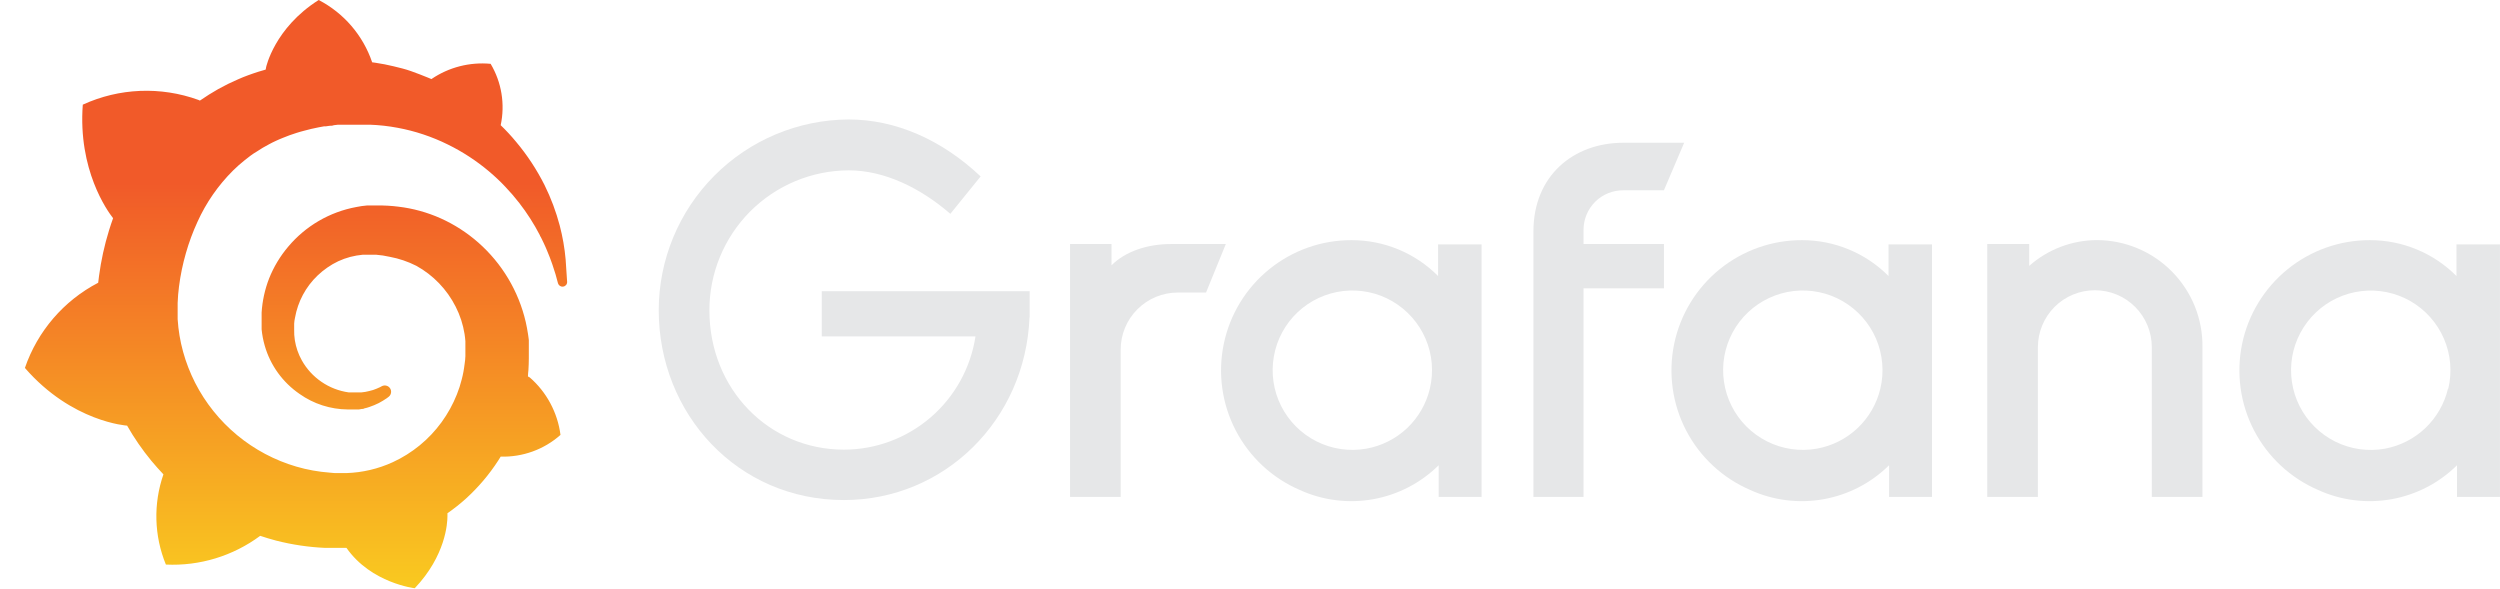
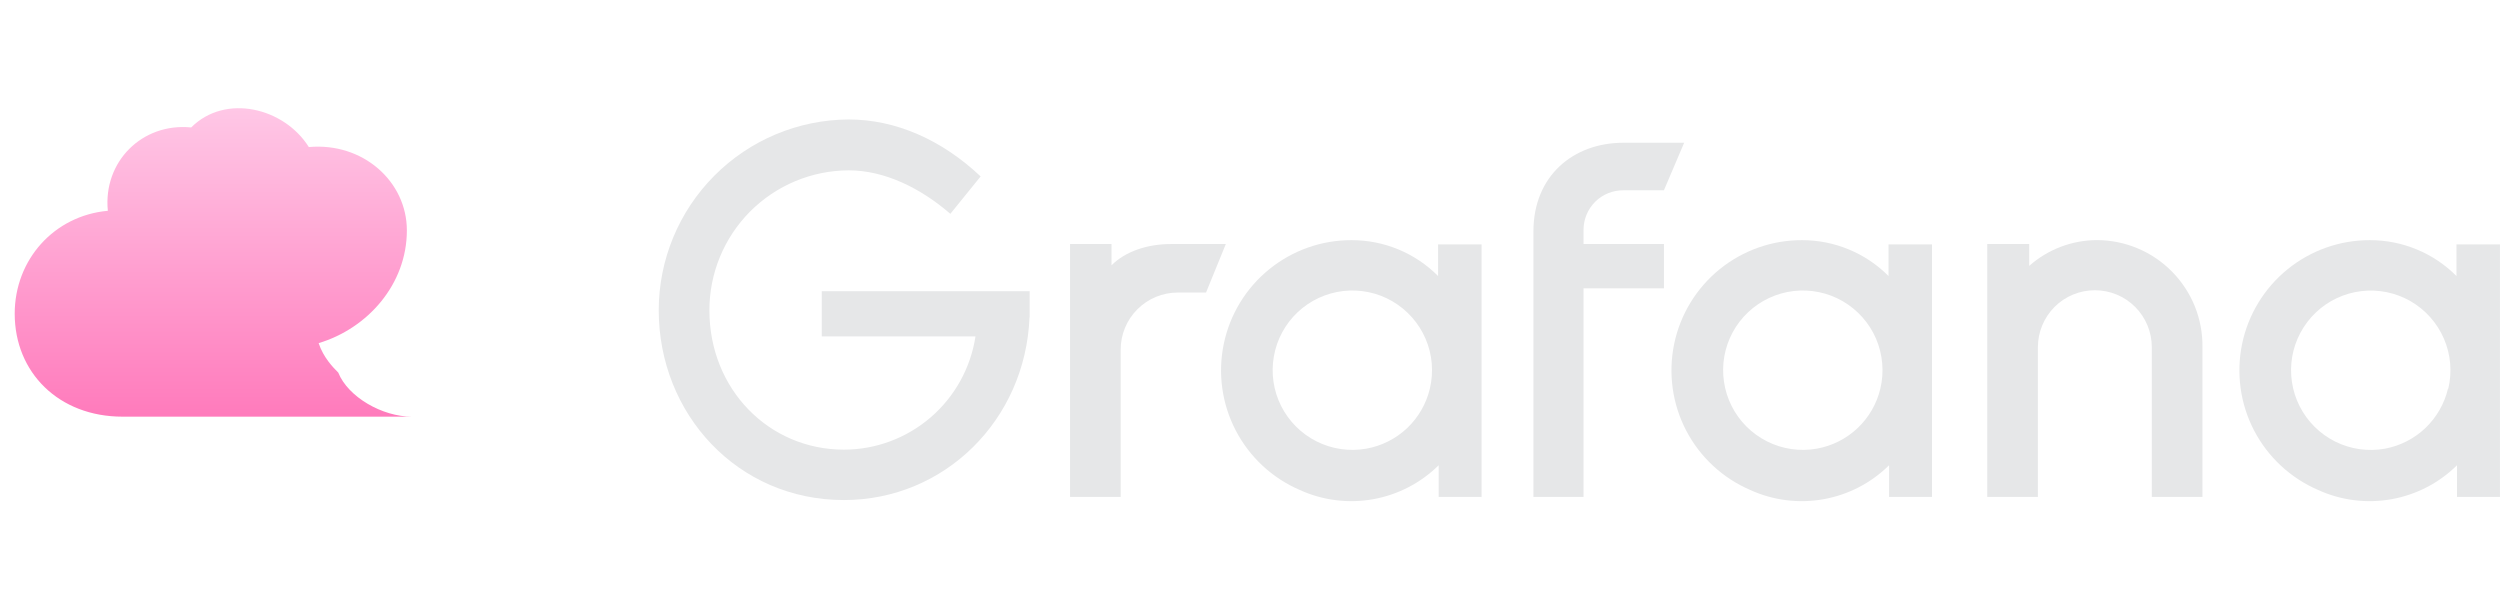
<svg xmlns="http://www.w3.org/2000/svg" width="51" height="12" viewBox="0 0 51 12" fill="none">
-   <g id="Group">
-     <g id="Group_2">
-       <path id="Vector" d="M21.002 6.473C20.919 8.568 19.269 10.201 17.215 10.201C15.048 10.201 13.438 8.448 13.438 6.327C13.439 5.299 13.847 4.313 14.573 3.584C15.298 2.855 16.283 2.443 17.311 2.437C18.271 2.437 19.21 2.85 20.005 3.599L19.387 4.362C18.778 3.835 18.045 3.475 17.313 3.475C16.557 3.478 15.834 3.781 15.301 4.316C14.769 4.852 14.47 5.577 14.472 6.333C14.472 7.933 15.679 9.173 17.217 9.173C17.867 9.172 18.494 8.938 18.986 8.514C19.478 8.09 19.802 7.504 19.9 6.862H16.764V5.94H21.005V6.477L21.002 6.473Z" fill="#E6E7E8" />
-       <path id="Vector_2" d="M24.603 5.968H24.024C23.716 5.968 23.421 6.091 23.203 6.309C22.985 6.527 22.862 6.822 22.862 7.13V10.137H21.829V4.978H22.675V5.412C22.954 5.133 23.397 4.978 23.893 4.978H25.007L24.603 5.968Z" fill="#E6E7E8" />
-       <path id="Vector_3" d="M30.226 10.137H29.349V9.491C28.984 9.852 28.517 10.094 28.012 10.184C27.506 10.274 26.985 10.209 26.517 9.996C25.954 9.754 25.493 9.326 25.21 8.783C24.927 8.24 24.84 7.616 24.965 7.016C25.089 6.417 25.416 5.879 25.892 5.493C26.367 5.107 26.961 4.897 27.573 4.899C27.901 4.899 28.226 4.963 28.529 5.089C28.831 5.214 29.106 5.399 29.337 5.631V4.986H30.224V10.151L30.226 10.137ZM29.169 7.929C29.25 7.588 29.22 7.231 29.081 6.909C28.943 6.588 28.704 6.32 28.401 6.144C28.099 5.969 27.747 5.897 27.4 5.937C27.052 5.978 26.727 6.129 26.472 6.369C26.218 6.609 26.047 6.925 25.987 7.27C25.926 7.614 25.978 7.97 26.135 8.282C26.293 8.595 26.546 8.848 26.859 9.005C27.172 9.162 27.527 9.214 27.872 9.153C28.184 9.098 28.473 8.952 28.704 8.735C28.934 8.517 29.096 8.237 29.169 7.929Z" fill="#E6E7E8" />
-       <path id="Vector_4" d="M32.304 4.689V4.978H33.945V5.882H32.304V10.137H31.282V4.72C31.282 3.585 32.097 2.912 33.118 2.912H34.357L33.944 3.882H33.118C33.012 3.881 32.906 3.901 32.807 3.941C32.708 3.981 32.618 4.04 32.543 4.115C32.467 4.19 32.407 4.28 32.366 4.378C32.325 4.477 32.304 4.582 32.304 4.689Z" fill="#E6E7E8" />
-       <path id="Vector_5" d="M39.414 10.137H38.537V9.491C38.172 9.852 37.706 10.094 37.2 10.184C36.694 10.274 36.173 10.209 35.706 9.996C35.143 9.754 34.681 9.326 34.398 8.783C34.115 8.24 34.029 7.616 34.153 7.016C34.277 6.417 34.605 5.879 35.08 5.493C35.556 5.107 36.15 4.897 36.762 4.899C37.09 4.899 37.414 4.963 37.717 5.089C38.02 5.214 38.295 5.399 38.526 5.631V4.986H39.413V10.151L39.414 10.137ZM38.359 7.929C38.44 7.588 38.409 7.231 38.271 6.909C38.133 6.588 37.894 6.32 37.591 6.144C37.288 5.969 36.937 5.897 36.589 5.937C36.242 5.978 35.917 6.129 35.662 6.369C35.407 6.609 35.237 6.925 35.176 7.27C35.116 7.614 35.168 7.97 35.325 8.282C35.482 8.595 35.736 8.848 36.049 9.005C36.362 9.162 36.717 9.214 37.061 9.153C37.373 9.098 37.663 8.952 37.893 8.735C38.124 8.517 38.286 8.237 38.359 7.929Z" fill="#E6E7E8" />
-       <path id="Vector_6" d="M44.93 7.083V10.137H43.897V7.083C43.897 6.775 43.775 6.479 43.557 6.261C43.339 6.043 43.044 5.921 42.735 5.921C42.427 5.921 42.131 6.043 41.913 6.261C41.696 6.479 41.573 6.775 41.573 7.083V10.137H40.54V4.978H41.396V5.424C41.778 5.086 42.27 4.899 42.779 4.898C43.064 4.899 43.346 4.956 43.609 5.067C43.872 5.177 44.11 5.339 44.31 5.542C44.51 5.745 44.668 5.986 44.775 6.25C44.881 6.515 44.934 6.798 44.93 7.083Z" fill="#E6E7E8" />
-       <path id="Vector_7" d="M51 10.137H50.123V9.491C49.758 9.852 49.292 10.094 48.786 10.184C48.28 10.274 47.759 10.209 47.291 9.996C46.729 9.754 46.267 9.326 45.984 8.783C45.701 8.24 45.615 7.616 45.739 7.016C45.863 6.417 46.191 5.879 46.666 5.493C47.141 5.107 47.736 4.897 48.348 4.899C48.675 4.899 49 4.963 49.303 5.089C49.606 5.214 49.881 5.399 50.112 5.631V4.986H50.999V10.151L51 10.137ZM49.945 7.929C50.026 7.588 49.995 7.23 49.856 6.909C49.717 6.587 49.478 6.319 49.175 6.144C48.871 5.97 48.52 5.897 48.172 5.939C47.824 5.98 47.499 6.132 47.245 6.373C46.991 6.614 46.821 6.931 46.761 7.276C46.702 7.621 46.755 7.976 46.913 8.288C47.072 8.601 47.327 8.853 47.64 9.009C47.954 9.165 48.309 9.215 48.654 9.153C48.964 9.095 49.25 8.949 49.478 8.732C49.706 8.514 49.866 8.235 49.939 7.929H49.945Z" fill="#E6E7E8" />
-     </g>
-     <path id="Vector_8" d="M11.539 5.294C11.519 5.061 11.478 4.83 11.419 4.603C11.344 4.318 11.24 4.041 11.109 3.776C10.95 3.46 10.755 3.163 10.528 2.893C10.43 2.774 10.325 2.661 10.214 2.554C10.306 2.126 10.233 1.678 10.009 1.302C9.582 1.262 9.155 1.372 8.801 1.613L8.724 1.581C8.615 1.535 8.501 1.494 8.385 1.451C8.268 1.409 8.15 1.382 8.028 1.352C7.907 1.322 7.783 1.299 7.658 1.28L7.592 1.271C7.406 0.722 7.015 0.267 6.501 0C5.597 0.572 5.428 1.373 5.428 1.373C5.428 1.373 5.428 1.391 5.419 1.42L5.269 1.464C5.199 1.485 5.132 1.511 5.062 1.535C4.992 1.56 4.925 1.588 4.857 1.618C4.719 1.677 4.585 1.743 4.454 1.816C4.327 1.888 4.201 1.967 4.078 2.052L4.047 2.038C3.279 1.76 2.432 1.794 1.689 2.135C1.589 3.463 2.187 4.3 2.307 4.451C2.277 4.534 2.25 4.616 2.224 4.7C2.13 5.004 2.062 5.315 2.02 5.63C2.013 5.675 2.008 5.722 2.003 5.768C1.3 6.134 0.765 6.757 0.508 7.506C1.471 8.614 2.593 8.683 2.593 8.683C2.738 8.937 2.904 9.178 3.09 9.403C3.168 9.497 3.251 9.589 3.334 9.677C3.126 10.276 3.143 10.93 3.384 11.517C4.073 11.55 4.753 11.342 5.308 10.931C5.415 10.967 5.522 10.999 5.632 11.028C5.96 11.112 6.296 11.162 6.635 11.177C6.719 11.177 6.803 11.177 6.893 11.177H7.015H7.068C7.572 11.898 8.461 12 8.461 12C9.092 11.334 9.128 10.674 9.128 10.53V10.501C9.128 10.491 9.128 10.481 9.128 10.47C9.261 10.378 9.387 10.278 9.507 10.17C9.758 9.941 9.979 9.681 10.164 9.395L10.214 9.315C10.662 9.328 11.098 9.17 11.434 8.872C11.375 8.416 11.15 7.996 10.802 7.695H10.793L10.785 7.688L10.77 7.678C10.77 7.633 10.777 7.589 10.78 7.549C10.785 7.469 10.788 7.389 10.788 7.309V7.18V7.129V7.062C10.788 7.039 10.788 7.018 10.788 6.998C10.788 6.977 10.788 6.956 10.788 6.936L10.78 6.874L10.771 6.812C10.759 6.73 10.743 6.649 10.725 6.568C10.579 5.939 10.24 5.373 9.756 4.947C9.527 4.746 9.27 4.58 8.992 4.455C8.717 4.332 8.425 4.251 8.126 4.216C7.985 4.198 7.843 4.19 7.7 4.192H7.594H7.543H7.485C7.413 4.198 7.341 4.208 7.27 4.223C6.726 4.323 6.233 4.61 5.877 5.035C5.714 5.228 5.583 5.446 5.49 5.68C5.403 5.903 5.352 6.137 5.337 6.375C5.337 6.432 5.337 6.49 5.337 6.546C5.337 6.56 5.337 6.574 5.337 6.588V6.635C5.337 6.662 5.337 6.69 5.337 6.717C5.348 6.831 5.369 6.943 5.401 7.053C5.516 7.454 5.768 7.801 6.112 8.037C6.399 8.24 6.742 8.35 7.093 8.353H7.213H7.263H7.277H7.292H7.322L7.379 8.343C7.397 8.343 7.415 8.343 7.433 8.331C7.468 8.324 7.503 8.314 7.536 8.302C7.601 8.28 7.665 8.254 7.726 8.223C7.783 8.193 7.838 8.16 7.89 8.124L7.933 8.091C7.957 8.071 7.973 8.042 7.977 8.011C7.982 7.98 7.975 7.948 7.958 7.922C7.94 7.895 7.914 7.876 7.883 7.868C7.853 7.86 7.82 7.863 7.792 7.877L7.753 7.898C7.707 7.92 7.66 7.939 7.611 7.956C7.56 7.971 7.508 7.984 7.455 7.994L7.372 8.005H7.331H7.25H7.199H7.181H7.159H7.114C6.915 7.977 6.725 7.904 6.559 7.79C6.393 7.677 6.255 7.527 6.157 7.351C6.086 7.224 6.038 7.086 6.015 6.942C6.003 6.869 5.999 6.794 6.001 6.72C6.001 6.699 6.001 6.68 6.001 6.659V6.632C6.001 6.622 6.001 6.613 6.001 6.602C6.001 6.562 6.011 6.522 6.018 6.482C6.076 6.153 6.237 5.851 6.479 5.62C6.541 5.561 6.607 5.507 6.678 5.458C6.748 5.409 6.823 5.366 6.901 5.329C6.98 5.293 7.061 5.263 7.145 5.241C7.23 5.219 7.316 5.204 7.403 5.196C7.447 5.196 7.491 5.196 7.532 5.196H7.633H7.669C7.764 5.203 7.858 5.218 7.951 5.239C8.14 5.274 8.323 5.336 8.494 5.423C8.839 5.614 9.117 5.904 9.295 6.255C9.385 6.431 9.446 6.619 9.477 6.814C9.485 6.863 9.49 6.912 9.494 6.961V6.999V7.036C9.495 7.049 9.495 7.061 9.494 7.074C9.495 7.085 9.495 7.097 9.494 7.109V7.177C9.494 7.202 9.494 7.24 9.494 7.265C9.494 7.319 9.485 7.372 9.478 7.426C9.472 7.48 9.463 7.532 9.454 7.585C9.445 7.638 9.432 7.69 9.419 7.741C9.393 7.845 9.36 7.948 9.32 8.047C9.24 8.248 9.135 8.438 9.008 8.613C8.751 8.966 8.408 9.247 8.012 9.429C7.715 9.565 7.394 9.64 7.068 9.651H6.904C6.845 9.651 6.787 9.651 6.729 9.642C6.498 9.625 6.269 9.584 6.046 9.519C5.604 9.39 5.192 9.171 4.837 8.877C4.482 8.583 4.19 8.219 3.98 7.808C3.878 7.606 3.795 7.394 3.735 7.176C3.675 6.958 3.638 6.736 3.624 6.511V6.468V6.264C3.624 6.237 3.624 6.21 3.624 6.181C3.628 6.068 3.637 5.955 3.652 5.843C3.666 5.729 3.686 5.615 3.709 5.501C3.732 5.387 3.761 5.275 3.792 5.165C3.854 4.947 3.933 4.733 4.028 4.527C4.204 4.136 4.451 3.78 4.756 3.477C4.829 3.405 4.906 3.337 4.986 3.273C5.065 3.21 5.147 3.144 5.233 3.095C5.316 3.039 5.402 2.988 5.491 2.942C5.535 2.917 5.581 2.896 5.627 2.874L5.696 2.843L5.766 2.814C5.859 2.774 5.956 2.741 6.053 2.71L6.126 2.688L6.2 2.668C6.249 2.654 6.299 2.642 6.348 2.63L6.423 2.614L6.498 2.598L6.574 2.584L6.612 2.577H6.649L6.725 2.566C6.754 2.566 6.782 2.566 6.811 2.554L6.896 2.544H6.95H6.986H7.025H7.111H7.154H7.184H7.257C7.355 2.544 7.452 2.544 7.548 2.544C7.737 2.551 7.926 2.572 8.112 2.607C8.468 2.673 8.812 2.788 9.136 2.948C9.436 3.095 9.716 3.278 9.972 3.493L10.017 3.532L10.061 3.57L10.147 3.649C10.176 3.675 10.203 3.702 10.23 3.729C10.257 3.756 10.284 3.783 10.309 3.811C10.409 3.916 10.504 4.026 10.593 4.141C10.753 4.347 10.894 4.568 11.014 4.8C11.014 4.813 11.028 4.826 11.034 4.84L11.054 4.88C11.067 4.906 11.08 4.931 11.091 4.957C11.103 4.983 11.116 5.009 11.126 5.033L11.158 5.108C11.2 5.208 11.237 5.302 11.267 5.391C11.317 5.534 11.355 5.665 11.383 5.779C11.389 5.8 11.403 5.819 11.422 5.832C11.44 5.844 11.463 5.85 11.485 5.847C11.508 5.845 11.529 5.834 11.544 5.818C11.56 5.802 11.569 5.78 11.57 5.758C11.556 5.599 11.553 5.457 11.539 5.294Z" fill="url(#paint0_linear_121_904)" />
-   </g>
  <defs>
-     <linearGradient id="paint0_linear_121_904" x1="6.036" y1="14.697" x2="6.036" y2="3.736" gradientUnits="userSpaceOnUse">
-       <stop stop-color="#FCEE1D" />
-       <stop offset="1" stop-color="#F15A29" />
+     <linearGradient id="pinkCloudIcon" x1="5.5" y1="1" x2="5.5" y2="11" gradientUnits="userSpaceOnUse">
+       <stop stop-color="#FFD6EE" />
+       <stop offset="1" stop-color="#FF5CAB" />
    </linearGradient>
  </defs>
+   <path d="M10.5,8.5 H2.5 C1.2,8.5 0.3,7.6 0.3,6.4 C0.3,5.3 1.1,4.4 2.2,4.3 C2.1,3.3 2.9,2.5 3.9,2.6 C4.6,1.9 5.8,2.2 6.3,3 C7.4,2.9 8.3,3.7 8.3,4.7 C8.3,5.8 7.5,6.7 6.5,7 C6.6,7.3 6.8,7.5 6.9,7.6 C7.1,8.1 7.8,8.5 8.4,8.5 H10.5Z" fill="url(#pinkCloudIcon)" />
+   <g>
+     <path d="M21.002 6.473C20.919 8.568 19.269 10.201 17.215 10.201C15.048 10.201 13.438 8.448 13.438 6.327C13.439 5.299 13.847 4.313 14.573 3.584C15.298 2.855 16.283 2.443 17.311 2.437C18.271 2.437 19.21 2.85 20.005 3.599L19.387 4.362C18.778 3.835 18.045 3.475 17.313 3.475C16.557 3.478 15.834 3.781 15.301 4.316C14.769 4.852 14.47 5.577 14.472 6.333C14.472 7.933 15.679 9.173 17.217 9.173C17.867 9.172 18.494 8.938 18.986 8.514C19.478 8.09 19.802 7.504 19.9 6.862H16.764V5.94H21.005V6.477L21.002 6.473Z" fill="#E6E7E8" />
+     <path d="M24.603 5.968H24.024C23.716 5.968 23.421 6.091 23.203 6.309C22.985 6.527 22.862 6.822 22.862 7.13V10.137H21.829V4.978H22.675V5.412C22.954 5.133 23.397 4.978 23.893 4.978H25.007L24.603 5.968Z" fill="#E6E7E8" />
+     <path d="M30.226 10.137H29.349V9.491C28.984 9.852 28.517 10.094 28.012 10.184C27.506 10.274 26.985 10.209 26.517 9.996C25.954 9.754 25.493 9.326 25.21 8.783C24.927 8.24 24.84 7.616 24.965 7.016C25.089 6.417 25.416 5.879 25.892 5.493C26.367 5.107 26.961 4.897 27.573 4.899C27.901 4.899 28.226 4.963 28.529 5.089C28.831 5.214 29.106 5.399 29.337 5.631V4.986H30.224V10.151L30.226 10.137ZM29.169 7.929C29.25 7.588 29.22 7.231 29.081 6.909C28.943 6.588 28.704 6.32 28.401 6.144C28.099 5.969 27.747 5.897 27.4 5.937C27.052 5.978 26.727 6.129 26.472 6.369C26.218 6.609 26.047 6.925 25.987 7.27C25.926 7.614 25.978 7.97 26.135 8.282C26.293 8.595 26.546 8.848 26.859 9.005C27.172 9.162 27.527 9.214 27.872 9.153C28.184 9.098 28.473 8.952 28.704 8.735C28.934 8.517 29.096 8.237 29.169 7.929Z" fill="#E6E7E8" />
+     <path d="M32.304 4.689V4.978H33.945V5.882H32.304V10.137H31.282V4.72C31.282 3.585 32.097 2.912 33.118 2.912H34.357L33.944 3.882H33.118C33.012 3.881 32.906 3.901 32.807 3.941C32.708 3.981 32.618 4.04 32.543 4.115C32.467 4.19 32.407 4.28 32.366 4.378C32.325 4.477 32.304 4.582 32.304 4.689Z" fill="#E6E7E8" />
+     <path d="M39.414 10.137H38.537V9.491C38.172 9.852 37.706 10.094 37.2 10.184C36.694 10.274 36.173 10.209 35.706 9.996C35.143 9.754 34.681 9.326 34.398 8.783C34.115 8.24 34.029 7.616 34.153 7.016C34.277 6.417 34.605 5.879 35.08 5.493C35.556 5.107 36.15 4.897 36.762 4.899C37.09 4.899 37.414 4.963 37.717 5.089C38.02 5.214 38.295 5.399 38.526 5.631V4.986H39.413V10.151L39.414 10.137ZM38.359 7.929C38.44 7.588 38.409 7.231 38.271 6.909C38.133 6.588 37.894 6.32 37.591 6.144C37.288 5.969 36.937 5.897 36.589 5.937C36.242 5.978 35.917 6.129 35.662 6.369C35.407 6.609 35.237 6.925 35.176 7.27C35.116 7.614 35.168 7.97 35.325 8.282C35.482 8.595 35.736 8.848 36.049 9.005C36.362 9.162 36.717 9.214 37.061 9.153C37.373 9.098 37.663 8.952 37.893 8.735C38.124 8.517 38.286 8.237 38.359 7.929Z" fill="#E6E7E8" />
+     <path d="M44.93 7.083V10.137H43.897V7.083C43.897 6.775 43.775 6.479 43.557 6.261C43.339 6.043 43.044 5.921 42.735 5.921C42.427 5.921 42.131 6.043 41.913 6.261C41.696 6.479 41.573 6.775 41.573 7.083V10.137H40.54V4.978H41.396V5.424C41.778 5.086 42.27 4.899 42.779 4.898C43.064 4.899 43.346 4.956 43.609 5.067C43.872 5.177 44.11 5.339 44.31 5.542C44.51 5.745 44.668 5.986 44.775 6.25C44.881 6.515 44.934 6.798 44.93 7.083Z" fill="#E6E7E8" />
+     <path d="M51 10.137H50.123V9.491C49.758 9.852 49.292 10.094 48.786 10.184C48.28 10.274 47.759 10.209 47.291 9.996C46.729 9.754 46.267 9.326 45.984 8.783C45.701 8.24 45.615 7.616 45.739 7.016C45.863 6.417 46.191 5.879 46.666 5.493C47.141 5.107 47.736 4.897 48.348 4.899C48.675 4.899 49 4.963 49.303 5.089C49.606 5.214 49.881 5.399 50.112 5.631V4.986H50.999V10.151L51 10.137ZM49.945 7.929C50.026 7.588 49.995 7.23 49.856 6.909C49.717 6.587 49.478 6.319 49.175 6.144C48.871 5.97 48.52 5.897 48.172 5.939C47.824 5.98 47.499 6.132 47.245 6.373C46.991 6.614 46.821 6.931 46.761 7.276C46.702 7.621 46.755 7.976 46.913 8.288C47.072 8.601 47.327 8.853 47.64 9.009C47.954 9.165 48.309 9.215 48.654 9.153C48.964 9.095 49.25 8.949 49.478 8.732C49.706 8.514 49.866 8.235 49.939 7.929H49.945Z" fill="#E6E7E8" />
+   </g>
</svg>
